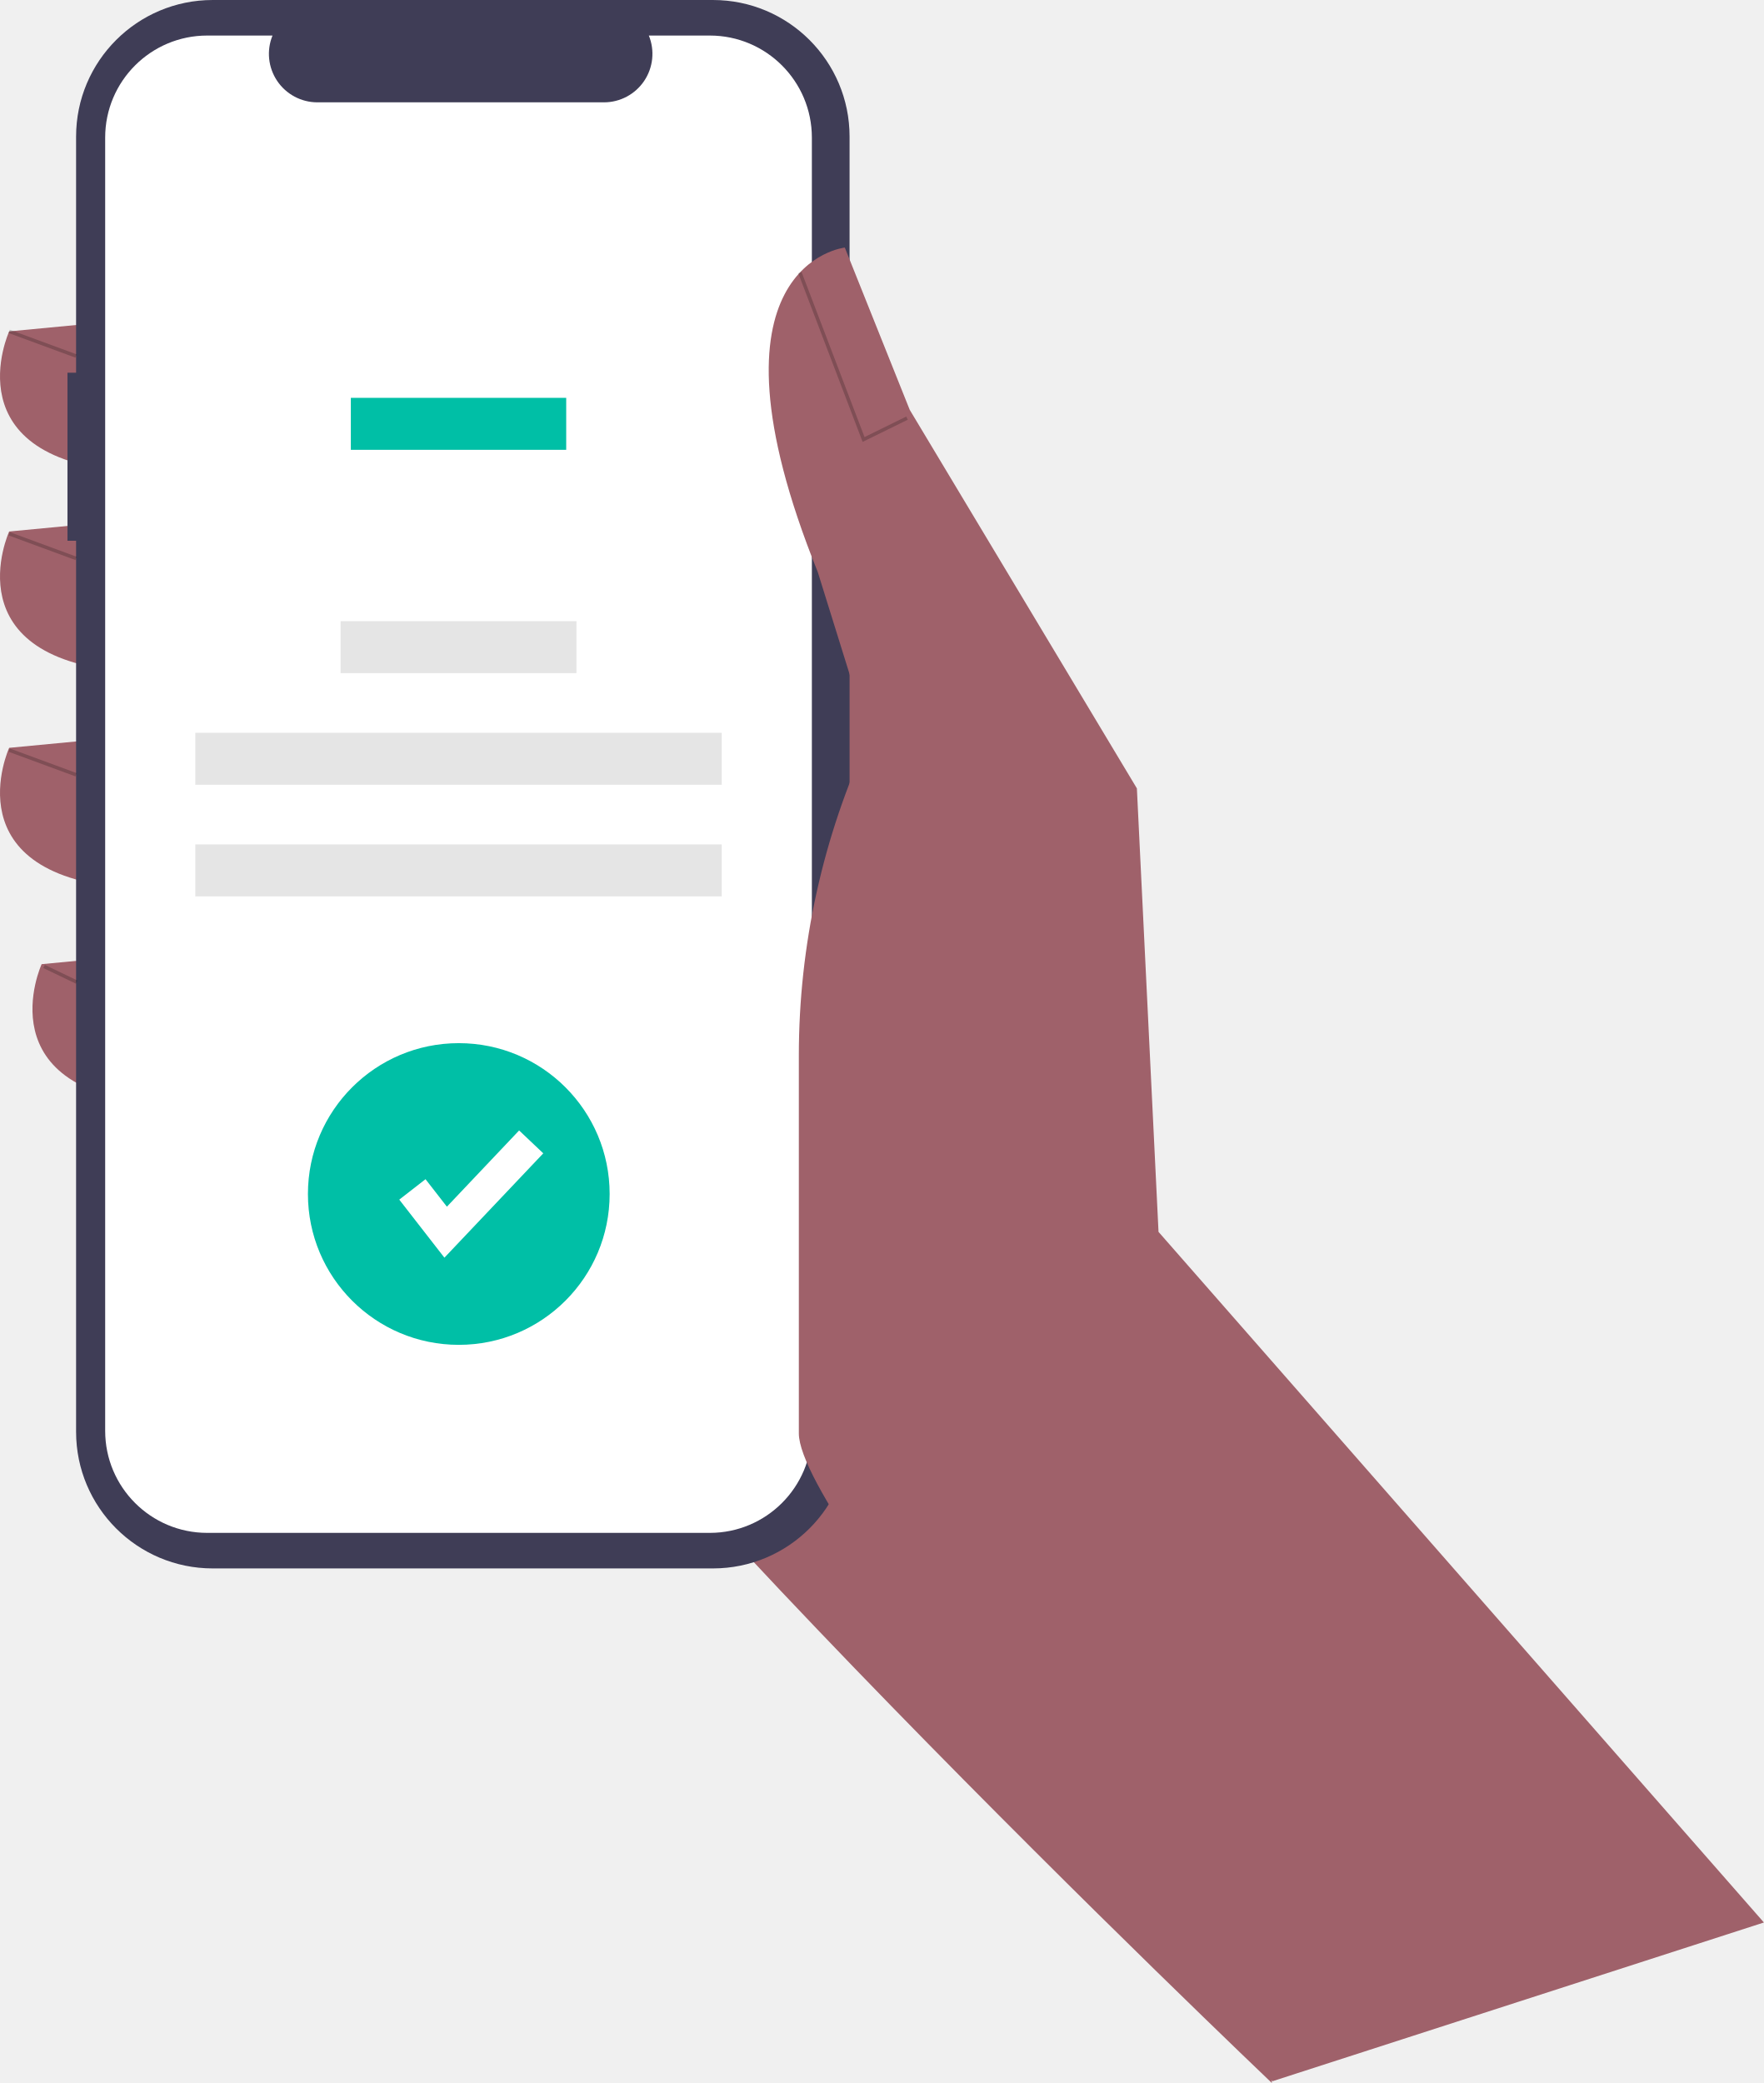
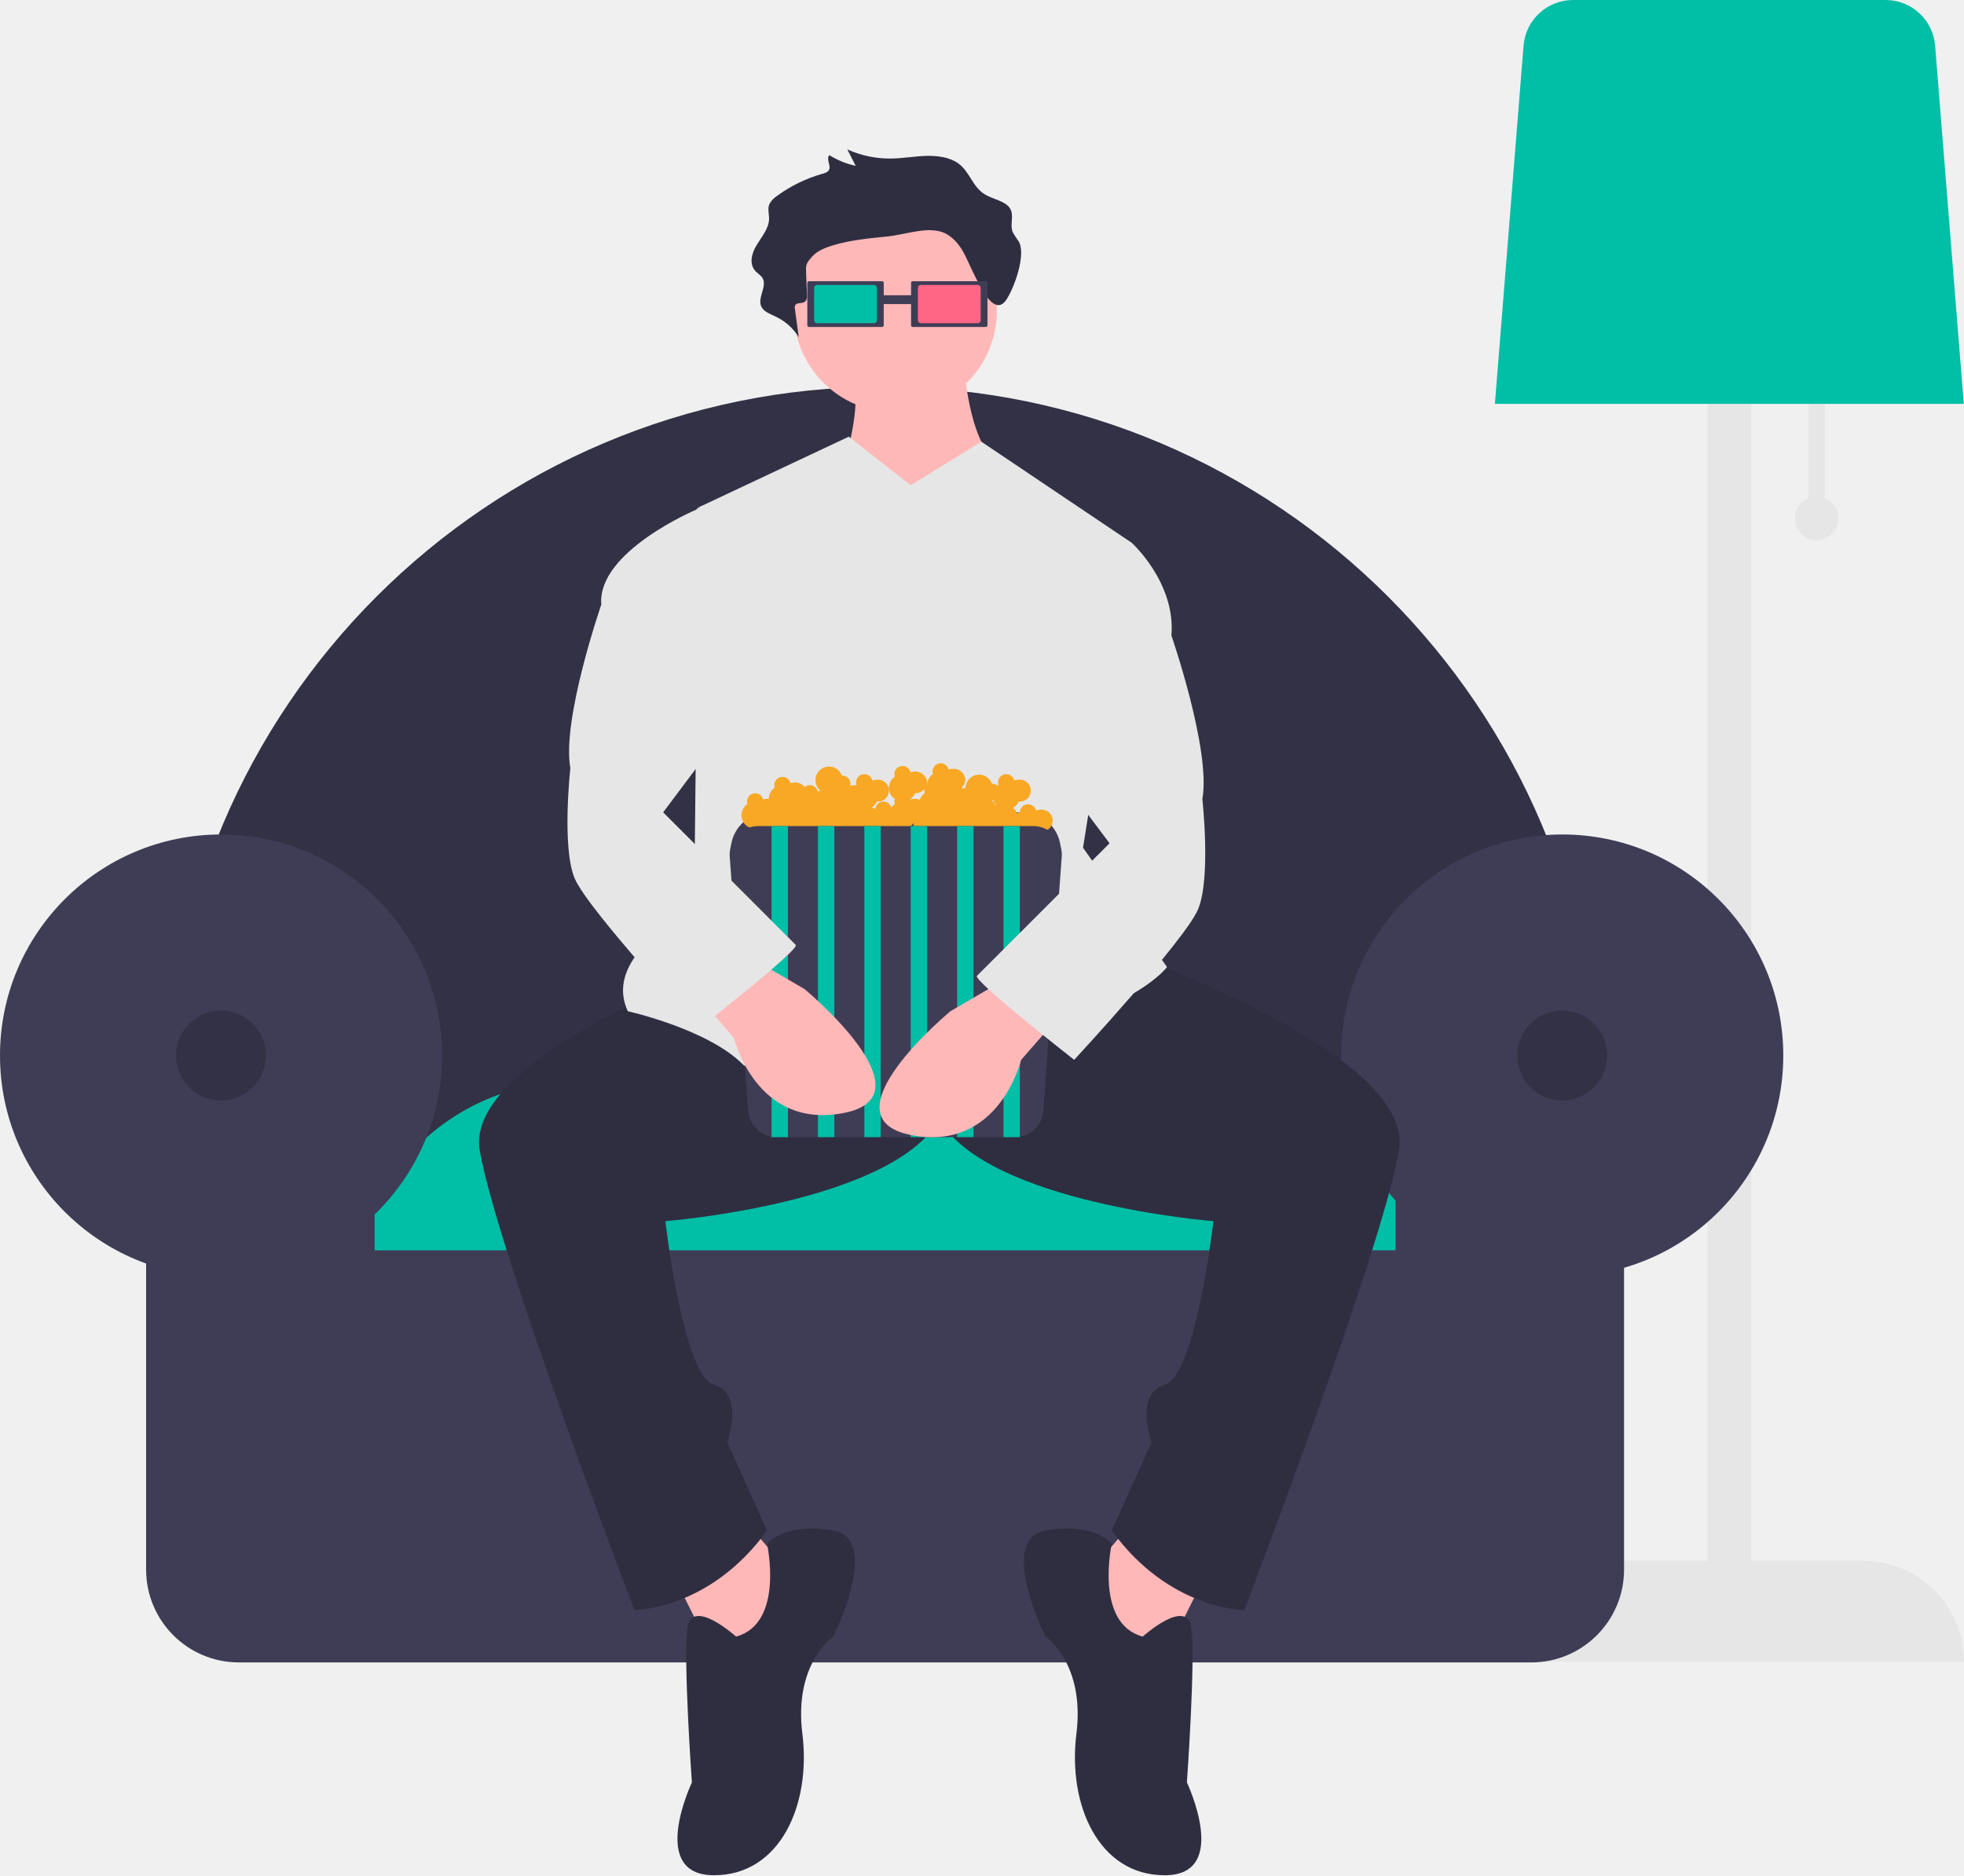
- <svg xmlns="http://www.w3.org/2000/svg" data-name="Layer 1" width="505.466" height="596.945" viewBox="0 0 505.466 596.945">
-   <path d="M706.733,652.473l5,96S500.239,547.178,473.891,488.282,497.139,283.694,497.139,283.694l110.043,60.446Z" transform="translate(-347.2669 -151.5273)" fill="#9f616a" />
-   <path d="M382.446,243.396l-32.548,3.1s-17.049,37.198,35.648,40.298Z" transform="translate(-347.2669 -151.5273)" fill="#9f616a" />
-   <path d="M382.446,300.743l-32.548,3.1s-17.049,37.198,35.648,40.298Z" transform="translate(-347.2669 -151.5273)" fill="#9f616a" />
-   <path d="M382.446,362.739l-32.548,3.1s-17.049,37.198,35.648,40.298Z" transform="translate(-347.2669 -151.5273)" fill="#9f616a" />
-   <path d="M391.746,424.735l-32.548,3.1s-17.049,37.198,35.648,40.298Z" transform="translate(-347.2669 -151.5273)" fill="#9f616a" />
-   <path d="M366.6,258.34h2.47V190.685a39.157,39.157,0,0,1,39.157-39.157H551.565a39.157,39.157,0,0,1,39.157,39.157V561.848a39.157,39.157,0,0,1-39.157,39.157H408.227a39.157,39.157,0,0,1-39.157-39.157V306.498h-2.47Z" transform="translate(-347.2669 -151.5273)" fill="#3f3d56" />
-   <path d="M406.647,161.715h18.71a13.893,13.893,0,0,0,12.863,19.14h82.116a13.893,13.893,0,0,0,12.863-19.14h17.475a29.242,29.242,0,0,1,29.242,29.242V561.576a29.242,29.242,0,0,1-29.242,29.242H406.647a29.242,29.242,0,0,1-29.242-29.242h0V190.957A29.242,29.242,0,0,1,406.647,161.715Z" transform="translate(-347.2669 -151.5273)" fill="#fff" />
-   <rect x="100.537" y="114.016" width="61.715" height="14.892" fill="#00bfa6" style="isolation:isolate" />
-   <rect x="97.599" y="178.009" width="67.592" height="14.892" fill="#e5e5e5" />
-   <rect x="55.965" y="210" width="150.858" height="14.892" fill="#e5e5e5" />
-   <rect x="55.965" y="241.99" width="150.858" height="14.892" fill="#e5e5e5" />
-   <path d="M852.733,702.473l-173.48-197.917-6.2-127.092-65.096-108.493-18.599-46.497s-43.397,4.65-7.75,92.994l14.724,47.272,0,0a216.674,216.674,0,0,0-20.149,91.244v108.324c0,25.507,121.55,164.443,135.699,185.666l0,0Z" transform="translate(-347.2669 -151.5273)" fill="#9f616a" />
-   <polygon points="247.195 126.636 260.136 120.276 259.695 119.378 247.738 125.255 229.688 77.932 228.754 78.289 247.195 126.636" opacity="0.2" />
-   <rect x="358.984" y="239.811" width="1" height="20.43" transform="translate(-346.6561 349.3999) rotate(-69.7779)" opacity="0.2" />
-   <rect x="358.984" y="297.811" width="1" height="20.43" transform="translate(-401.081 387.3516) rotate(-69.7779)" opacity="0.2" />
-   <rect x="358.984" y="359.811" width="1" height="20.43" transform="translate(-459.2593 427.9207) rotate(-69.7779)" opacity="0.2" />
-   <rect x="364.066" y="425.558" width="1" height="10.353" transform="translate(-528.7721 421.4985) rotate(-64.36101)" opacity="0.2" />
-   <circle cx="131.471" cy="342.175" r="43.23" fill="#00bfa6" />
-   <polygon points="127.351 360.424 114.413 343.787 121.937 337.935 128.063 345.812 148.76 323.964 155.681 330.521 127.351 360.424" fill="#fff" />
+ <svg xmlns="http://www.w3.org/2000/svg" data-name="Layer 1" width="719.769" height="687.25" viewBox="0 0 719.769 687.25">
+   <path d="M908.885,288.962V250.375h-6v38.587a8,8,0,1,0,6,0Z" transform="translate(-240.1153 -106.375)" fill="#e6e6e6" />
+   <path d="M922.885,678.375h-41v-498h-16v498H824.885a37,37,0,0,0-37,37v0h172v-0A37,37,0,0,0,922.885,678.375Z" transform="translate(-240.1153 -106.375)" fill="#e6e6e6" />
+   <path d="M787.968,254.375h171.834L949.294,123.035A18.198,18.198,0,0,0,931.248,106.375H816.521a18.198,18.198,0,0,0-18.046,16.66Z" transform="translate(-240.1153 -106.375)" fill="#00bfa6" />
+   <path d="M301.213,563.911H825.692V510.364c0-144.599-117.641-262.239-262.239-262.239S301.213,365.766,301.213,510.364Z" transform="translate(-240.1153 -106.375)" fill="#3f3d56" />
+   <path d="M301.213,563.911H825.692V510.364c0-144.599-117.641-262.239-262.239-262.239S301.213,365.766,301.213,510.364Z" transform="translate(-240.1153 -106.375)" opacity="0.2" />
+   <path d="M369.188,582.446H772.82A81.097,81.097,0,0,0,691.826,502.813H450.181A81.097,81.097,0,0,0,369.188,582.446Z" transform="translate(-240.1153 -106.375)" fill="#00bfa6" />
+   <circle cx="81.006" cy="386.827" r="81.006" fill="#3f3d56" />
+   <circle cx="572.533" cy="386.827" r="81.006" fill="#3f3d56" />
+   <path d="M751.551,534.392V564.597H377.413V534.392H293.662V681.614a34.011,34.011,0,0,0,34.011,34.011H801.291a34.011,34.011,0,0,0,34.011-34.011V534.392Z" transform="translate(-240.1153 -106.375)" fill="#3f3d56" />
+   <circle cx="81.006" cy="386.827" r="16.476" opacity="0.2" />
+   <circle cx="572.533" cy="386.827" r="16.476" opacity="0.2" />
+   <path d="M593.293,238.871s1.62,30.775,12.958,37.254,0,50.211,0,50.211L552.8,327.956l-3.239-51.831s6.479-21.056,3.239-30.775S593.293,238.871,593.293,238.871Z" transform="translate(-240.1153 -106.375)" fill="#ffb8b8" />
+   <polygon points="413.107 560.102 393.671 582.778 424.446 611.933 440.643 579.539 413.107 560.102" fill="#ffb8b8" />
+   <polygon points="275.431 560.102 294.868 582.778 264.093 611.933 247.896 579.539 275.431 560.102" fill="#ffb8b8" />
+   <path d="M642.695,451.864s116.62,38.873,110.141,76.127-56.69,168.451-56.69,168.451-27.535,0-48.592-29.155l14.577-32.394s-6.479-17.817,4.859-21.056,17.817-59.93,17.817-59.93-82.606-6.479-100.423-37.254l-32.394-77.746Z" transform="translate(-240.1153 -106.375)" fill="#2f2e41" />
+   <path d="M526.075,451.864S409.455,490.738,415.934,527.991s56.69,168.451,56.69,168.451,27.535,0,48.592-29.155l-14.577-32.394s6.479-17.817-4.859-21.056-17.817-59.93-17.817-59.93,82.606-6.479,100.423-37.254l32.394-77.746Z" transform="translate(-240.1153 -106.375)" fill="#2f2e41" />
+   <path d="M658.892,706.16s16.197-14.577,17.817-3.239-1.62,56.69-1.62,56.69,16.197,34.014-8.099,34.014-35.634-25.915-32.394-51.831-11.338-35.634-11.338-35.634-17.817-35.634,0-38.873,24.296,4.859,24.296,4.859S641.075,701.301,658.892,706.16Z" transform="translate(-240.1153 -106.375)" fill="#2f2e41" />
+   <path d="M509.878,706.16s-16.197-14.577-17.817-3.239,1.62,56.69,1.62,56.69S477.483,793.625,501.779,793.625s35.634-25.915,32.394-51.831,11.338-35.634,11.338-35.634,17.817-35.634,0-38.873-24.296,4.859-24.296,4.859S527.695,701.301,509.878,706.16Z" transform="translate(-240.1153 -106.375)" fill="#2f2e41" />
+   <circle cx="328.072" cy="113.87" r="37.254" fill="#ffb8b8" />
+   <path d="M573.857,284.224l-22.676-17.817-55.07,25.915-1.62,147.394s-34.014,16.197-24.296,37.254c0,0,29.155,6.479,42.113,19.437s85.845-4.859,116.62-14.577,38.873-21.056,38.873-21.056l-30.775-43.732,17.817-111.761L599.778,268.259Z" transform="translate(-240.1153 -106.375)" fill="#e6e6e6" />
+   <path d="M613.478,194.889a32.723,32.723,0,0,1-2.221-3.447c-1.155-2.813.669-6.129-1.035-8.756-1.74-2.682-6.159-3.247-9.165-5.069-4.631-2.807-5.473-8.314-9.811-11.407-3.126-2.228-7.584-2.829-11.762-2.702s-8.299.882-12.478.965a37.622,37.622,0,0,1-16.377-3.349l3.083,6.031a30.776,30.776,0,0,1-9.678-3.923c-1.364,1.691,1.131,4.259-.416,5.845a4.963,4.963,0,0,1-2.184,1.013,52.246,52.246,0,0,0-16.538,8.068,8.31,8.31,0,0,0-2.783,2.938c-.804,1.781-.091,3.748-.152,5.641-.111,3.441-2.737,6.441-4.601,9.541s-2.87,7.118-.106,9.749a25.135,25.135,0,0,1,1.932,1.703c2.77,3.267-2.133,8.052.23,11.519,1.026,1.505,3.129,2.267,4.957,3.156a19.807,19.807,0,0,1,8.474,7.553L531.426,219.531a1.72,1.72,0,0,1,.283-1.519c.688-.701,2.129-.422,3.079-.886,1.045-.511,1.124-1.683,1.082-2.665l-.32-7.571c-.144-3.405-.184-3.857,2.324-6.605,1.752-1.92,4.507-3.078,7.275-3.93,6.325-1.947,13.128-2.62,19.853-3.278,7.809-.764,16.602-4.553,22.667-.53,4.964,3.293,6.615,8.706,9.007,13.507,2.15,4.315,7.668,17.02,12.262,10.143C611.823,211.876,616.235,199.698,613.478,194.889Z" transform="translate(-240.1153 -106.375)" fill="#2f2e41" />
+   <path d="M574.583,209.438a.58.58,0,0,0-.579.579v15.597a.58.58,0,0,0,.579.579h26.85a.58.58,0,0,0,.579-.579V210.017a.58.58,0,0,0-.579-.579Z" transform="translate(-240.1153 -106.375)" fill="#3f3d56" />
+   <path d="M577.583,210.813a1.08,1.08,0,0,0-1.079,1.079v11.846a1.08,1.08,0,0,0,1.079,1.079h20.849a1.08,1.08,0,0,0,1.079-1.079V211.892a1.08,1.08,0,0,0-1.079-1.079Z" transform="translate(-240.1153 -106.375)" fill="#ff6584" />
+   <rect x="320.784" y="108.201" width="13.986" height="3.239" fill="#3f3d56" />
+   <path d="M536.562,209.438a.58.58,0,0,0-.579.579v15.597a.58.58,0,0,0,.579.579h26.85a.58.58,0,0,0,.579-.579V210.017a.58.58,0,0,0-.579-.579Z" transform="translate(-240.1153 -106.375)" fill="#3f3d56" />
+   <path d="M539.563,210.813a1.08,1.08,0,0,0-1.079,1.079v11.846a1.08,1.08,0,0,0,1.079,1.079H560.411a1.08,1.08,0,0,0,1.079-1.079V211.892a1.08,1.08,0,0,0-1.079-1.079Z" transform="translate(-240.1153 -106.375)" fill="#00bfa6" />
+   <path d="M281.769,297.75h93a14,14,0,0,1,14,14v0a0,0,0,0,1,0,0h-121a0,0,0,0,1,0,0v0A14,14,0,0,1,281.769,297.75Z" fill="#3f3d56" />
+   <path d="M621.385,403.125a4.961,4.961,0,0,0-1.599.272,2.995,2.995,0,0,0-5.901.728c0,.015.004.029.004.044a5.142,5.142,0,0,0-1.103.229,3.011,3.011,0,0,0-1.483-1.911,5.017,5.017,0,0,0,2.164-2.369,4.021,4.021,0,1,0-.082-7.993,4.961,4.961,0,0,0-1.599.272,2.99,2.99,0,1,0-5.749,1.625c-.12.083-.231.177-.343.27a2.84,2.84,0,0,0-2.045-.681,4.98,4.98,0,0,0-9.683,1.551,5.118,5.118,0,0,0-1.18.235,3,3,0,0,0-.172-.494,3.758,3.758,0,0,0,1.272-2.779,4.272,4.272,0,0,0-4.5-4,4.961,4.961,0,0,0-1.599.272,2.99,2.99,0,1,0-5.749,1.625,4.987,4.987,0,0,0-2.137,3.869c-.042.038-.091.068-.131.108a3.563,3.563,0,0,0,.116-.874,4.272,4.272,0,0,0-4.5-4,4.961,4.961,0,0,0-1.599.272,2.99,2.99,0,1,0-5.749,1.625,4.987,4.987,0,0,0,0,8.205,2.727,2.727,0,0,0,0,1.795,5.049,5.049,0,0,0-1.279,1.292,2.981,2.981,0,0,0-5.842.505,4.764,4.764,0,0,0-1.286-.519,5.027,5.027,0,0,0,1.837-2.182,4.021,4.021,0,1,0-.082-7.993,4.961,4.961,0,0,0-1.599.272,2.99,2.99,0,1,0-5.749,1.625c-.064.045-.122.097-.184.145-.156-.015-.308-.042-.468-.042a4.961,4.961,0,0,0-1.599.272c-.019-.075-.05-.145-.074-.219a2.947,2.947,0,0,0-3.062-3.567,4.995,4.995,0,1,0-7.851,5.565,5.173,5.173,0,0,0-1.013.221,2.973,2.973,0,0,0-4.762-1.608,4.676,4.676,0,0,0-3.639-1.664,4.961,4.961,0,0,0-1.599.272,2.99,2.99,0,1,0-5.749,1.625,4.989,4.989,0,0,0-2.152,4.103c0,.015.004.03.005.045a4.148,4.148,0,0,0-2.104.227,2.99,2.99,0,1,0-5.749,1.625,4.98,4.98,0,0,0,3.936,8.97,4.982,4.982,0,0,0,9.414,1.279,31.17,31.17,0,0,0,10.802-.487,4.982,4.982,0,0,0,9.278.333,4.892,4.892,0,0,0,2.097-.519,4.977,4.977,0,0,0,8.903-.481,4.844,4.844,0,0,1,5.418,3.007,7.799,7.799,0,0,1,5.744-3.179,4.875,4.875,0,0,0,5.415-2.068,4.998,4.998,0,0,0,9.423,3.239,4.892,4.892,0,0,0,2.097-.519,4.977,4.977,0,0,0,8.903-.481,4.892,4.892,0,0,0,2.097-.519,4.948,4.948,0,0,0,7.412,1.437,4.979,4.979,0,0,0,8.906,2.065,4.966,4.966,0,0,0,7.584-1.983,4.021,4.021,0,1,0-.082-7.993Zm-89.378-2.064c-.005.024-.009.049-.014.073-.036-.001-.071-.009-.108-.009a2.978,2.978,0,0,0-.446.045c.008-.018.02-.034.027-.052A4.98,4.98,0,0,0,532.007,401.061Zm41.779-1.664c-.015-.058-.04-.112-.057-.169a5.024,5.024,0,0,0,1.738-2.111,4.681,4.681,0,0,0,3.477-1.574,3.009,3.009,0,0,0-.059.582,2.967,2.967,0,0,0,.152.897,5.018,5.018,0,0,0-1.859,2.437,4.907,4.907,0,0,0-3.392-.062Zm29.95.373c-.002-.061.006-.124.002-.185a2.986,2.986,0,0,0,.381-.026,4.956,4.956,0,0,0,.953,1.765c-.094.026-.194.042-.286.074A3.016,3.016,0,0,0,603.736,399.77Z" transform="translate(-240.1153 -106.375)" fill="#f9a825" />
+   <path d="M517.958,409.125a10.441,10.441,0,0,0-10.427,11.002l6.771,93.115a10.441,10.441,0,0,0,10.427,9.883H612.04a10.441,10.441,0,0,0,10.427-9.883l6.771-93.115a10.441,10.441,0,0,0-10.427-11.002Z" transform="translate(-240.1153 -106.375)" fill="#3f3d56" />
+   <rect x="282.769" y="302.75" width="6" height="114" fill="#00bfa6" />
+   <rect x="299.769" y="302.75" width="6" height="114" fill="#00bfa6" />
+   <rect x="316.769" y="302.75" width="6" height="114" fill="#00bfa6" />
+   <rect x="333.769" y="302.75" width="6" height="114" fill="#00bfa6" />
+   <rect x="350.769" y="302.75" width="6" height="114" fill="#00bfa6" />
+   <rect x="367.769" y="302.75" width="6" height="114" fill="#00bfa6" />
+   <path d="M607.871,465.632l-19.437,11.338s-46.972,38.873-14.577,45.352,40.493-27.535,40.493-27.535l11.338-12.958Z" transform="translate(-240.1153 -106.375)" fill="#ffb8b8" />
+   <path d="M515.547,457.533l19.437,11.338s46.972,38.873,14.577,45.352-40.493-27.535-40.493-27.535l-11.338-12.958Z" transform="translate(-240.1153 -106.375)" fill="#ffb8b8" />
+   <path d="M633.786,303.66l21.056,1.62s16.197,14.577,14.577,34.014c0,0,14.577,42.113,11.338,59.93,0,0,3.239,29.155-1.62,40.493S633.786,494.787,633.786,494.787s-37.254-29.155-35.634-30.775l48.592-48.592-24.296-32.394Z" transform="translate(-240.1153 -106.375)" fill="#e6e6e6" />
+   <path d="M496.11,292.322l-.81.81s-36.444,15.387-34.824,34.824c0,0-14.577,42.113-11.338,59.93,0,0-3.239,29.155,1.62,40.493s45.352,55.07,45.352,55.07,37.254-29.155,35.634-30.775l-48.592-48.592,24.296-32.394Z" transform="translate(-240.1153 -106.375)" fill="#e6e6e6" />
</svg>
